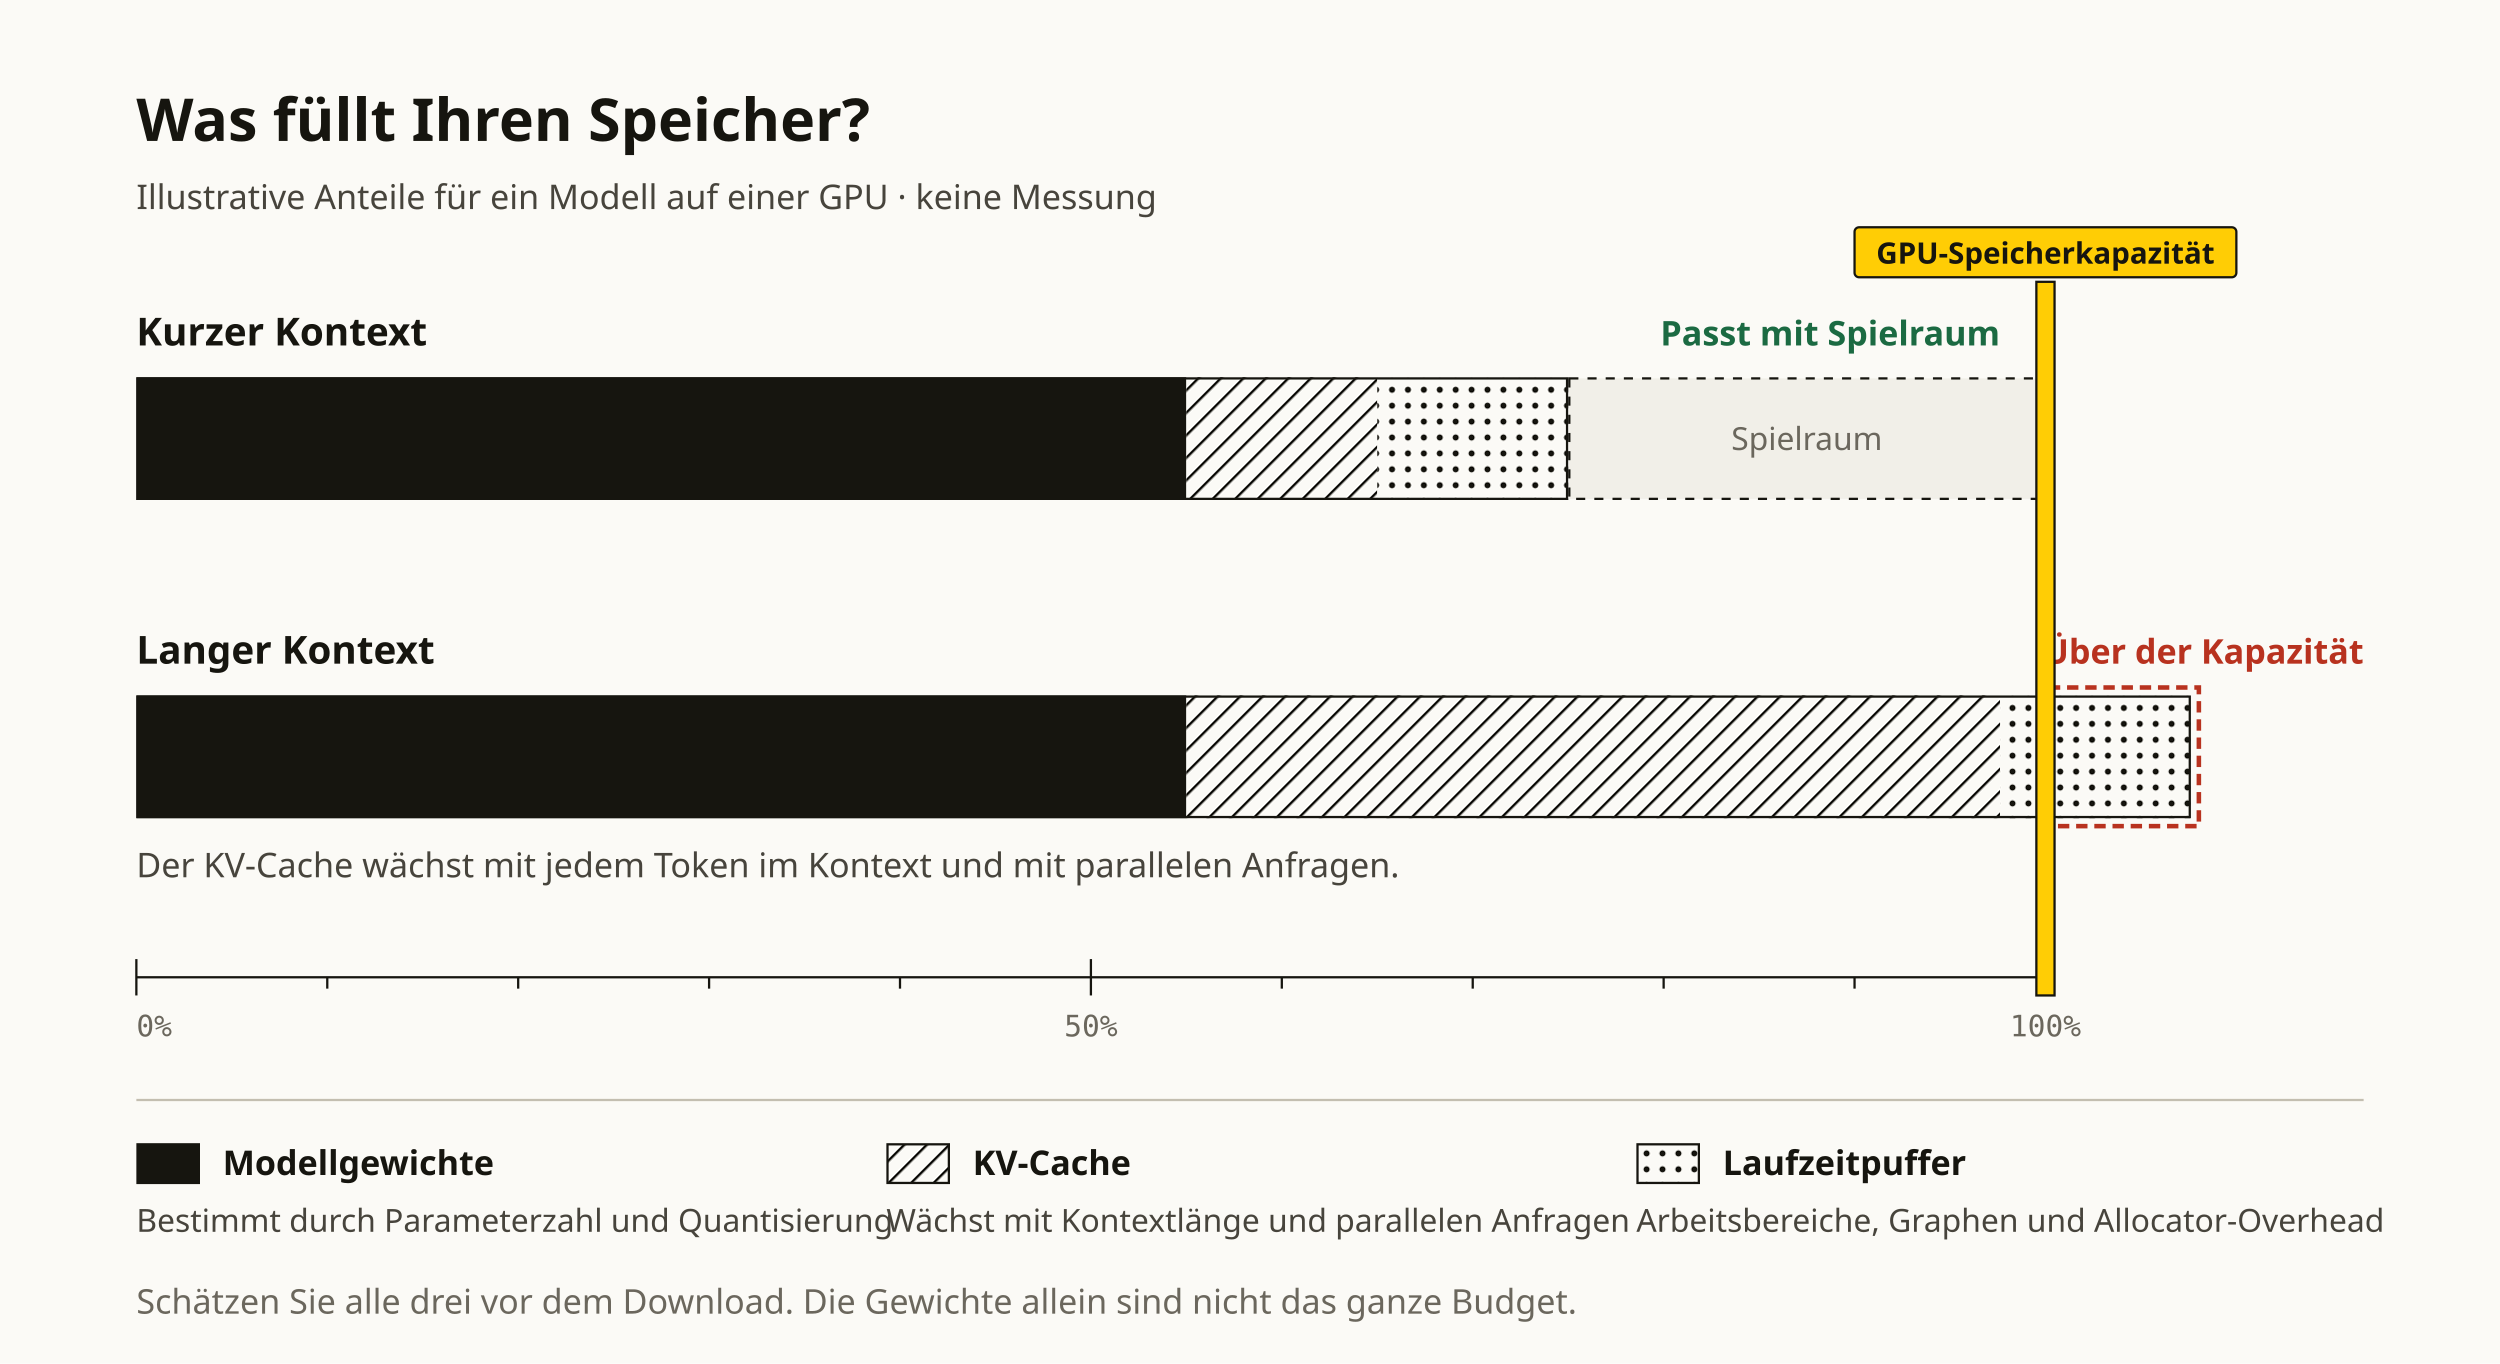
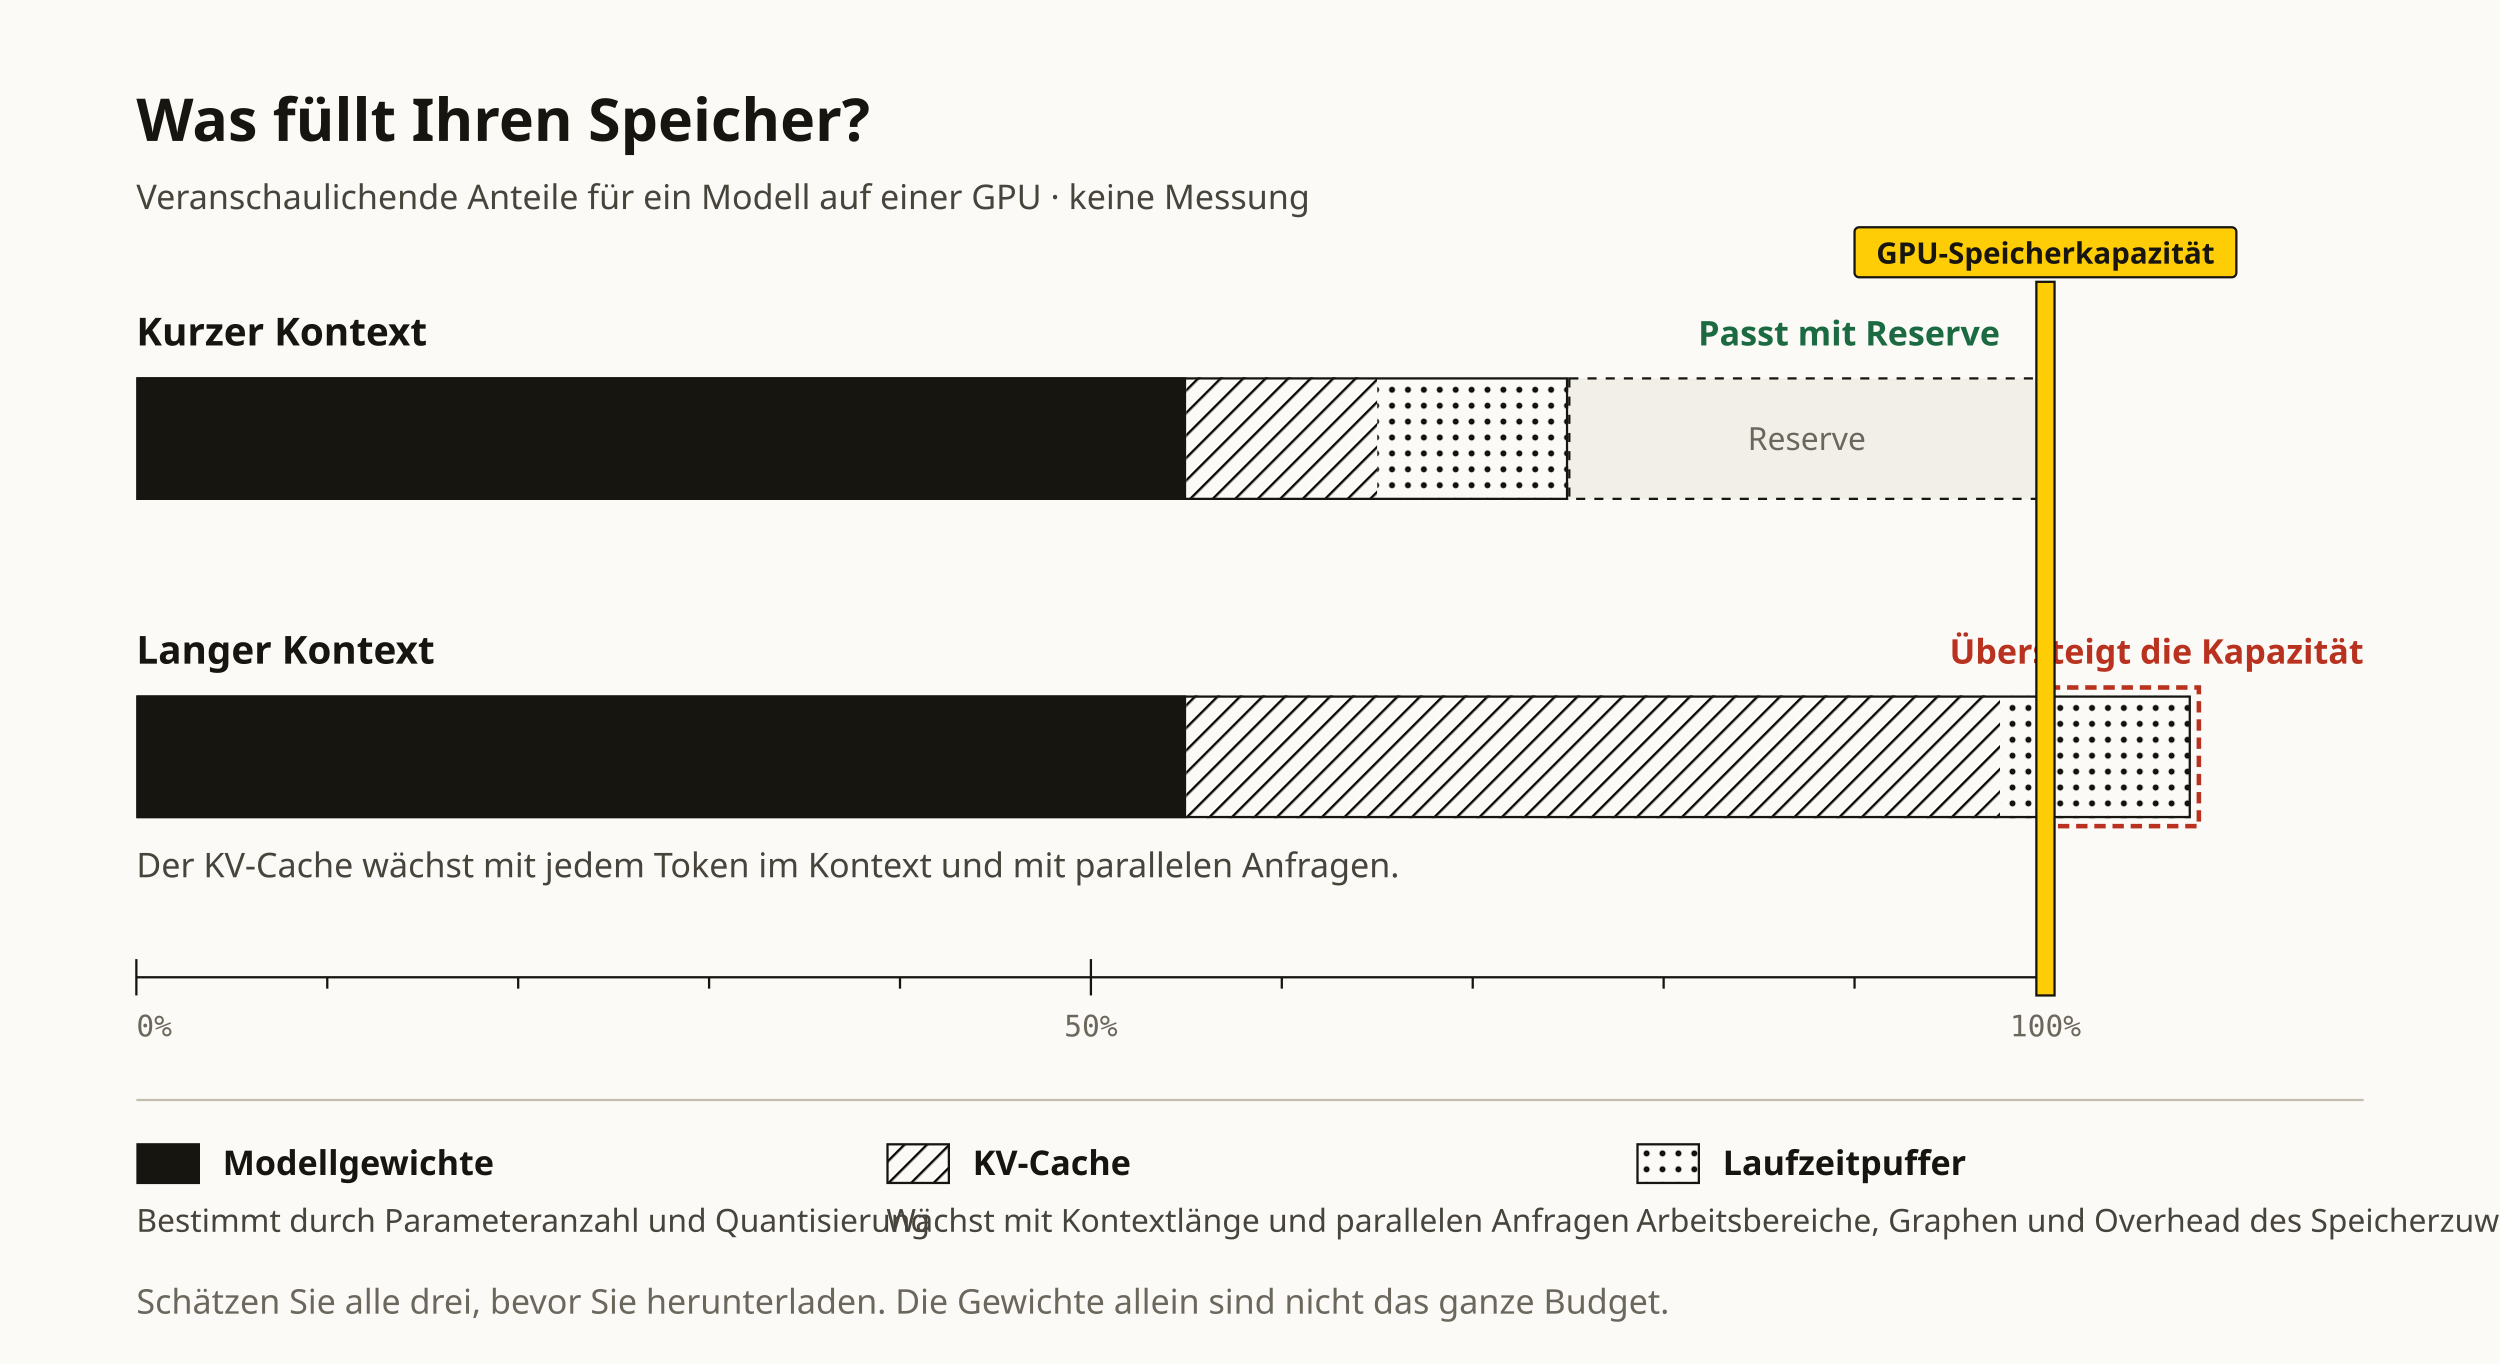
<svg xmlns="http://www.w3.org/2000/svg" width="1100" height="600" viewBox="0 0 1100 600" role="img" aria-labelledby="title desc">
  <style>
.bg{fill:#fbfaf6}.ink,.t1{fill:#16150f}.t2{fill:#47443c}.t3{fill:#6b675d}.ln{fill:none;stroke:#16150f}.rl{fill:none;stroke:#c3beb0}
.free{fill:#f1efe8;stroke:#16150f}.tape{fill:#ffcd05;stroke:#16150f}.ontape{fill:#16150f}.over{fill:#b8321f}.overln{fill:none;stroke:#b8321f}.ok{fill:#1b6a42}
@media (prefers-color-scheme:dark){.bg{fill:#1a1a16}.ink,.t1{fill:#eeece4}.t2{fill:#bdb9ad}.t3{fill:#959186}.ln{stroke:#eeece4}.rl{stroke:#45433b}
.free{fill:#12120f;stroke:#eeece4}.tape{stroke:#12120f}.over{fill:#ff7a62}.overln{stroke:#ff7a62}.ok{fill:#6fd39a}}
text{font-family:'Schibsted Grotesk Variable','Schibsted Grotesk',system-ui,-apple-system,'Segoe UI','Noto Sans',sans-serif}
.mono{font-family:ui-monospace,'SFMono-Regular',Menlo,Consolas,monospace}
</style>
  <defs>
    <pattern id="hatch" width="7" height="7" patternUnits="userSpaceOnUse" patternTransform="rotate(45)">
      <rect width="7" height="7" class="bg" />
      <path d="M0 0V7" class="ln" stroke-width="2.2" />
    </pattern>
    <pattern id="dots" width="7" height="7" patternUnits="userSpaceOnUse">
      <rect width="7" height="7" class="bg" />
      <circle cx="3.5" cy="3.5" r="1.35" class="ink" />
    </pattern>
  </defs>
  <rect width="1100" height="600" class="bg" />
  <text x="60" y="62" font-size="26" font-weight="700" class="t1" data-fit="980" data-rtl-x="1040">Was füllt Ihren Speicher?</text>
-   <text x="60" y="92" font-size="15" class="t2" data-fit="760" data-rtl-x="1040">Illustrative Anteile für ein Modell auf einer GPU · keine Messung</text>
+   <text x="60" y="92" font-size="15" class="t2" data-fit="760" data-rtl-x="1040">Veranschaulichende Anteile für ein Modell auf einer GPU · keine Messung</text>
  <text x="60" y="152" font-size="17" font-weight="650" class="t1" data-fit="360" data-rtl-x="420">Kurzer Kontext</text>
-   <text x="880" y="152" font-size="15" font-weight="650" text-anchor="end" class="ok" data-fit="300">Passt mit Spielraum</text>
+   <text x="880" y="152" font-size="15" font-weight="650" text-anchor="end" class="ok" data-fit="300">Passt mit Reserve</text>
  <rect x="60" y="166" width="462" height="54" class="ink" />
  <rect x="522" y="166" width="84" height="54" fill="url(#hatch)" />
  <rect x="606" y="166" width="84" height="54" fill="url(#dots)" />
  <rect x="60.5" y="166.5" width="629" height="53" class="ln" />
  <rect x="690.5" y="166.5" width="209" height="53" class="free" stroke-dasharray="4 4" />
-   <text x="795" y="198" font-size="14" text-anchor="middle" class="t3" data-fit="190">Spielraum</text>
+   <text x="795" y="198" font-size="14" text-anchor="middle" class="t3" data-fit="190">Reserve</text>
  <text x="60" y="292" font-size="17" font-weight="650" class="t1" data-fit="360" data-rtl-x="420">Langer Kontext</text>
-   <text x="1040" y="292" font-size="15" font-weight="650" text-anchor="end" class="over" data-fit="300">Über der Kapazität</text>
+   <text x="1040" y="292" font-size="15" font-weight="650" text-anchor="end" class="over" data-fit="300">Übersteigt die Kapazität</text>
  <rect x="60" y="306" width="462" height="54" class="ink" />
  <rect x="522" y="306" width="358" height="54" fill="url(#hatch)" />
  <rect x="880" y="306" width="84" height="54" fill="url(#dots)" />
  <rect x="60.5" y="306.5" width="903" height="53" class="ln" />
  <rect x="901.5" y="302.5" width="66" height="61" class="overln" stroke-width="2" stroke-dasharray="5 3" />
  <text x="60" y="386" font-size="15" class="t2" data-fit="820" data-rtl-x="880">Der KV-Cache wächst mit jedem Token im Kontext und mit parallelen Anfragen.</text>
  <path d="M60 430H900M60 422V438M144 430V435M228 430V435M312 430V435M396 430V435M480 422V438M564 430V435M648 430V435M732 430V435M816 430V435" class="ln" />
  <text x="60" y="456" font-size="13" class="t3 mono">0%</text>
  <text x="480" y="456" font-size="13" text-anchor="middle" class="t3 mono">50%</text>
  <text x="900" y="456" font-size="13" text-anchor="middle" class="t3 mono">100%</text>
  <rect x="896" y="124" width="8" height="314" class="tape" />
  <rect x="816" y="100" width="168" height="22" rx="2" class="tape" />
  <text x="900" y="116" font-size="13" font-weight="700" text-anchor="middle" class="ontape" data-fit="156">GPU-Speicherkapazität</text>
  <path d="M60 484H1040" class="rl" />
  <rect x="60.5" y="503.5" width="27" height="17" class="ink" />
  <rect x="60.5" y="503.5" width="27" height="17" class="ln" />
  <text x="98" y="517" font-size="15" font-weight="650" class="t1" data-fit="270" data-rtl-x="368">Modellgewichte</text>
-   <text x="60" y="542" font-size="14" class="t2" data-fit="315" data-rtl-x="368" textLength="315" lengthAdjust="spacingAndGlyphs">Bestimmt durch Parameterzahl und Quantisierung</text>
+   <text x="60" y="542" font-size="14" class="t2" data-fit="315" data-rtl-x="368" textLength="315" lengthAdjust="spacingAndGlyphs">Bestimmt durch Parameteranzahl und Quantisierung</text>
  <rect x="390.5" y="503.5" width="27" height="17" fill="url(#hatch)" />
  <rect x="390.5" y="503.5" width="27" height="17" class="ln" />
  <text x="428" y="517" font-size="15" font-weight="650" class="t1" data-fit="270" data-rtl-x="698">KV-Cache</text>
  <text x="390" y="542" font-size="14" class="t2" data-fit="315" data-rtl-x="698" textLength="315" lengthAdjust="spacingAndGlyphs">Wächst mit Kontextlänge und parallelen Anfragen</text>
  <rect x="720.5" y="503.5" width="27" height="17" fill="url(#dots)" />
  <rect x="720.5" y="503.5" width="27" height="17" class="ln" />
  <text x="758" y="517" font-size="15" font-weight="650" class="t1" data-fit="270" data-rtl-x="1040">Laufzeitpuffer</text>
-   <text x="720" y="542" font-size="14" class="t2" data-fit="320" data-rtl-x="1040" textLength="320" lengthAdjust="spacingAndGlyphs">Arbeitsbereiche, Graphen und Allocator-Overhead</text>
-   <text x="60" y="578" font-size="15" class="t3" data-fit="980" data-rtl-x="1040">Schätzen Sie alle drei vor dem Download. Die Gewichte allein sind nicht das ganze Budget.</text>
+   <text x="720" y="542" font-size="14" class="t2" data-fit="320" data-rtl-x="1040" textLength="320" lengthAdjust="spacingAndGlyphs">Arbeitsbereiche, Graphen und Overhead des Speicherzuweisers</text>
+   <text x="60" y="578" font-size="15" class="t3" data-fit="980" data-rtl-x="1040">Schätzen Sie alle drei, bevor Sie herunterladen. Die Gewichte allein sind nicht das ganze Budget.</text>
</svg>
